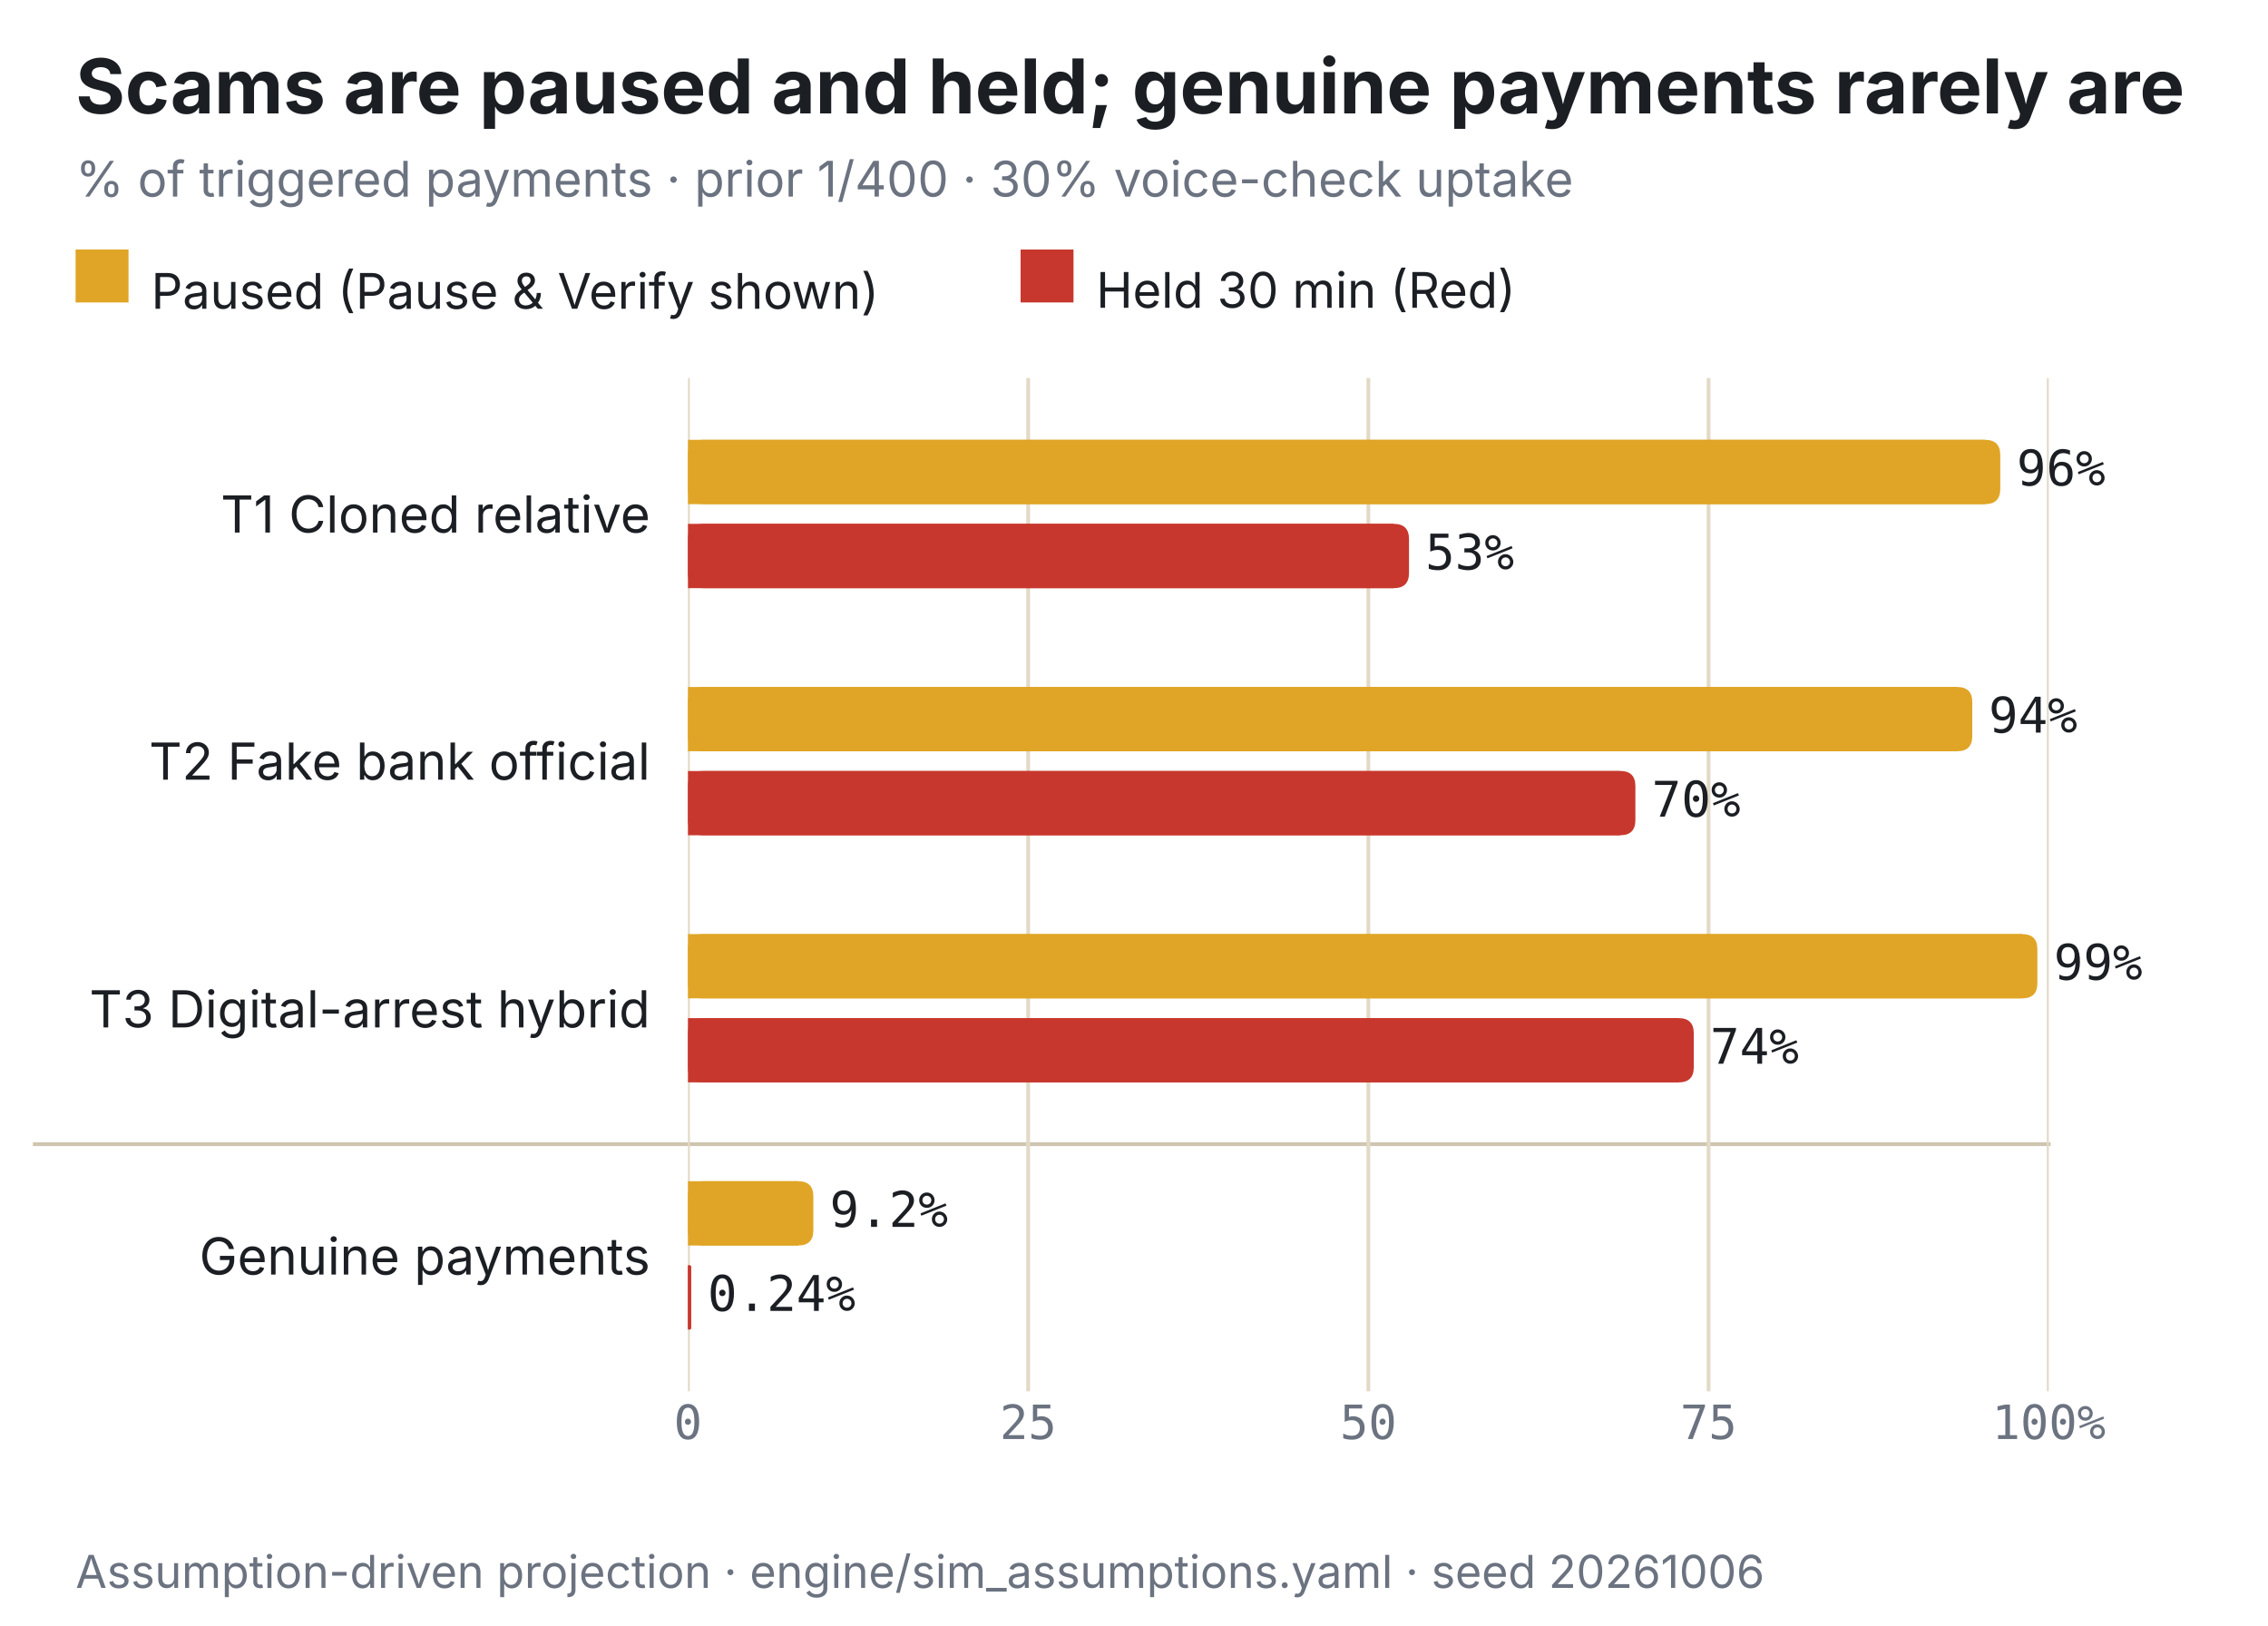
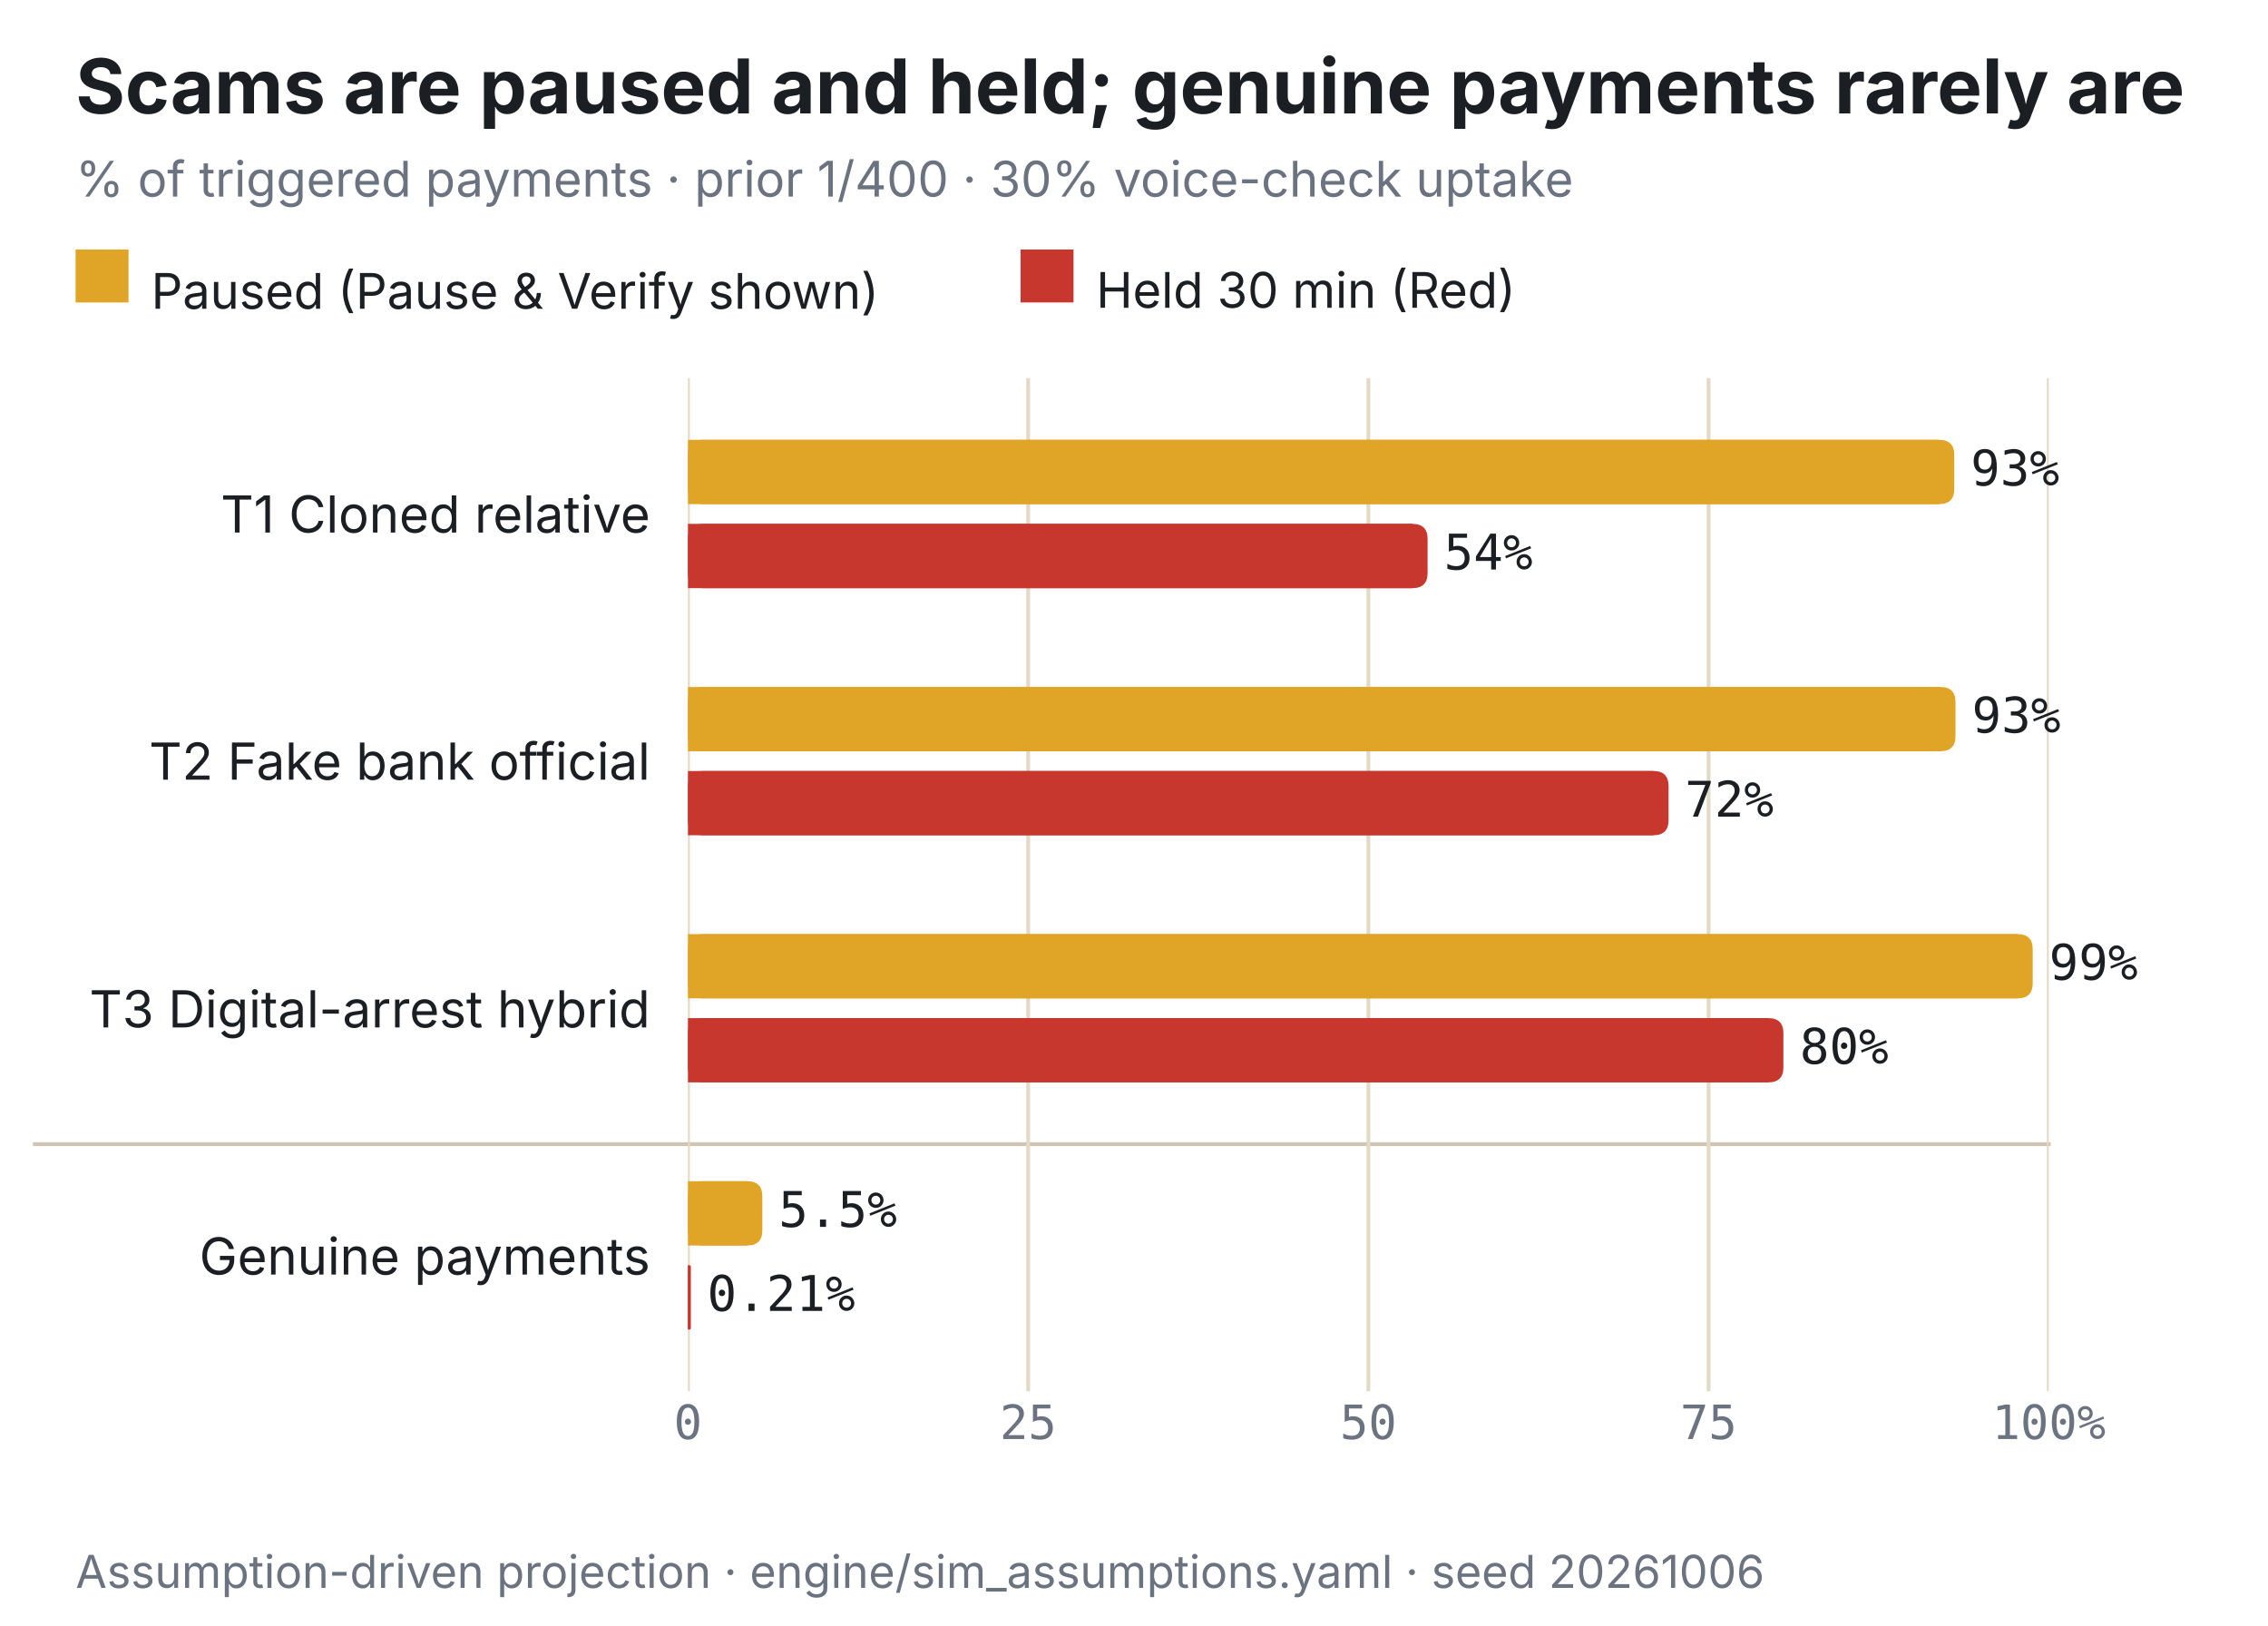
<svg xmlns="http://www.w3.org/2000/svg" width="600pt" height="430pt" viewBox="0 0 600 430" version="1.1">
  <defs>
    <style type="text/css">*{stroke-linejoin: round; stroke-linecap: butt}</style>
  </defs>
  <g id="figure_1">
    <g id="patch_1">
      <path d="M 0 430  L 600 430  L 600 0  L 0 0  L 0 430  z " style="fill: none; opacity: 0" />
    </g>
    <g id="axes_1">
      <g id="patch_2">
        <path d="M 182 368  L 542 368  L 542 100  L 182 100  L 182 368  z " style="fill: none" />
      </g>
      <g id="line2d_1">
        <path d="M 9.2 302.634  L 542 302.634  " style="fill: none; stroke: #cfc5b0; stroke-linecap: square" />
      </g>
      <g id="matplotlib.axis_1">
        <g id="xtick_1">
          <g id="line2d_2">
-             <path d="M 182 368  L 182 100  " clip-path="url(#p5ab4c177fb)" style="fill: none; stroke: #e2d9c6; stroke-linecap: square" />
+             <path d="M 182 368  L 182 100  " clip-path="url(#pe9d71089c5)" style="fill: none; stroke: #e2d9c6; stroke-linecap: square" />
          </g>
          <g id="line2d_3" />
          <g id="text_1">
            <text style="fill: #6b7280; font: 12.5px 'JetBrains Mono', 'DejaVu Sans Mono', 'Bitstream Vera Sans Mono', 'Computer Modern Typewriter', 'Andale Mono', 'Nimbus Mono L', 'Courier New', 'Courier', 'Fixed', 'Terminal', monospace; text-anchor: middle" x="182" y="380.625" transform="rotate(-0 182 380.625)">0</text>
          </g>
        </g>
        <g id="xtick_2">
          <g id="line2d_4">
-             <path d="M 272 368  L 272 100  " clip-path="url(#p5ab4c177fb)" style="fill: none; stroke: #e2d9c6; stroke-linecap: square" />
+             <path d="M 272 368  L 272 100  " clip-path="url(#pe9d71089c5)" style="fill: none; stroke: #e2d9c6; stroke-linecap: square" />
          </g>
          <g id="line2d_5" />
          <g id="text_2">
            <text style="fill: #6b7280; font: 12.5px 'JetBrains Mono', 'DejaVu Sans Mono', 'Bitstream Vera Sans Mono', 'Computer Modern Typewriter', 'Andale Mono', 'Nimbus Mono L', 'Courier New', 'Courier', 'Fixed', 'Terminal', monospace; text-anchor: middle" x="272" y="380.625" transform="rotate(-0 272 380.625)">25</text>
          </g>
        </g>
        <g id="xtick_3">
          <g id="line2d_6">
-             <path d="M 362 368  L 362 100  " clip-path="url(#p5ab4c177fb)" style="fill: none; stroke: #e2d9c6; stroke-linecap: square" />
+             <path d="M 362 368  L 362 100  " clip-path="url(#pe9d71089c5)" style="fill: none; stroke: #e2d9c6; stroke-linecap: square" />
          </g>
          <g id="line2d_7" />
          <g id="text_3">
            <text style="fill: #6b7280; font: 12.5px 'JetBrains Mono', 'DejaVu Sans Mono', 'Bitstream Vera Sans Mono', 'Computer Modern Typewriter', 'Andale Mono', 'Nimbus Mono L', 'Courier New', 'Courier', 'Fixed', 'Terminal', monospace; text-anchor: middle" x="362" y="380.625" transform="rotate(-0 362 380.625)">50</text>
          </g>
        </g>
        <g id="xtick_4">
          <g id="line2d_8">
-             <path d="M 452 368  L 452 100  " clip-path="url(#p5ab4c177fb)" style="fill: none; stroke: #e2d9c6; stroke-linecap: square" />
+             <path d="M 452 368  L 452 100  " clip-path="url(#pe9d71089c5)" style="fill: none; stroke: #e2d9c6; stroke-linecap: square" />
          </g>
          <g id="line2d_9" />
          <g id="text_4">
            <text style="fill: #6b7280; font: 12.5px 'JetBrains Mono', 'DejaVu Sans Mono', 'Bitstream Vera Sans Mono', 'Computer Modern Typewriter', 'Andale Mono', 'Nimbus Mono L', 'Courier New', 'Courier', 'Fixed', 'Terminal', monospace; text-anchor: middle" x="452" y="380.625" transform="rotate(-0 452 380.625)">75</text>
          </g>
        </g>
        <g id="xtick_5">
          <g id="line2d_10">
-             <path d="M 542 368  L 542 100  " clip-path="url(#p5ab4c177fb)" style="fill: none; stroke: #e2d9c6; stroke-linecap: square" />
+             <path d="M 542 368  L 542 100  " clip-path="url(#pe9d71089c5)" style="fill: none; stroke: #e2d9c6; stroke-linecap: square" />
          </g>
          <g id="line2d_11" />
          <g id="text_5">
            <text style="fill: #6b7280; font: 12.5px 'JetBrains Mono', 'DejaVu Sans Mono', 'Bitstream Vera Sans Mono', 'Computer Modern Typewriter', 'Andale Mono', 'Nimbus Mono L', 'Courier New', 'Courier', 'Fixed', 'Terminal', monospace; text-anchor: middle" x="542" y="380.625" transform="rotate(-0 542 380.625)">100%</text>
          </g>
        </g>
      </g>
      <g id="matplotlib.axis_2">
        <g id="ytick_1">
          <g id="line2d_12" />
          <g id="text_6">
            <text style="fill: #1b1f24; font: 13.5px 'Inter', 'Noto Sans Devanagari', 'DejaVu Sans', 'Bitstream Vera Sans', 'Computer Modern Sans Serif', 'Lucida Grande', 'Verdana', 'Geneva', 'Lucid', 'Arial', 'Helvetica', 'Avant Garde', sans-serif; text-anchor: end" x="172" y="140.862" transform="rotate(-0 172 140.8618)">T1 Cloned relative</text>
          </g>
        </g>
        <g id="ytick_2">
          <g id="line2d_13" />
          <g id="text_7">
            <text style="fill: #1b1f24; font: 13.5px 'Inter', 'Noto Sans Devanagari', 'DejaVu Sans', 'Bitstream Vera Sans', 'Computer Modern Sans Serif', 'Lucida Grande', 'Verdana', 'Geneva', 'Lucid', 'Arial', 'Helvetica', 'Avant Garde', sans-serif; text-anchor: end" x="172" y="206.228" transform="rotate(-0 172 206.2277)">T2 Fake bank official</text>
          </g>
        </g>
        <g id="ytick_3">
          <g id="line2d_14" />
          <g id="text_8">
            <text style="fill: #1b1f24; font: 13.5px 'Inter', 'Noto Sans Devanagari', 'DejaVu Sans', 'Bitstream Vera Sans', 'Computer Modern Sans Serif', 'Lucida Grande', 'Verdana', 'Geneva', 'Lucid', 'Arial', 'Helvetica', 'Avant Garde', sans-serif; text-anchor: end" x="172" y="271.755" transform="rotate(-0 172 271.7549)">T3 Digital-arrest hybrid</text>
          </g>
        </g>
        <g id="ytick_4">
          <g id="line2d_15" />
          <g id="text_9">
            <text style="fill: #1b1f24; font: 13.5px 'Inter', 'Noto Sans Devanagari', 'DejaVu Sans', 'Bitstream Vera Sans', 'Computer Modern Sans Serif', 'Lucida Grande', 'Verdana', 'Geneva', 'Lucid', 'Arial', 'Helvetica', 'Avant Garde', sans-serif; text-anchor: end" x="172" y="337.121" transform="rotate(-0 172 337.1208)">Genuine payments</text>
          </g>
        </g>
      </g>
      <g id="patch_3">
-         <path d="M 186 116.341  L 525.173 116.341  Q 529.173 116.341 529.173 120.341  L 529.173 129.337  Q 529.173 133.337 525.173 133.337  L 186 133.337  Q 182 133.337 182 129.337  L 182 120.341  Q 182 116.341 186 116.341  z " clip-path="url(#p5ab4c177fb)" style="fill: #e0a526" />
+         <path d="M 186 116.341  L 513.005 116.341  Q 517.005 116.341 517.005 120.341  L 517.005 129.337  Q 517.005 133.337 513.005 133.337  L 186 133.337  Q 182 133.337 182 129.337  L 182 120.341  Q 182 116.341 186 116.341  z " clip-path="url(#pe9d71089c5)" style="fill: #e0a526" />
      </g>
      <g id="patch_4">
-         <path d="M 182 116.341  L 525.173 116.341  L 525.173 133.337  L 182 133.337  z " clip-path="url(#p5ab4c177fb)" style="fill: #e0a526" />
+         <path d="M 182 116.341  L 513.005 116.341  L 513.005 133.337  L 182 133.337  z " clip-path="url(#pe9d71089c5)" style="fill: #e0a526" />
      </g>
      <g id="patch_5">
-         <path d="M 186 138.566  L 368.753 138.566  Q 372.753 138.566 372.753 142.566  L 372.753 151.561  Q 372.753 155.561 368.753 155.561  L 186 155.561  Q 182 155.561 182 151.561  L 182 142.566  Q 182 138.566 186 138.566  z " clip-path="url(#p5ab4c177fb)" style="fill: #c8372d" />
+         <path d="M 186 138.566  L 373.671 138.566  Q 377.671 138.566 377.671 142.566  L 377.671 151.561  Q 377.671 155.561 373.671 155.561  L 186 155.561  Q 182 155.561 182 151.561  L 182 142.566  Q 182 138.566 186 138.566  z " clip-path="url(#pe9d71089c5)" style="fill: #c8372d" />
      </g>
      <g id="patch_6">
-         <path d="M 182 138.566  L 368.753 138.566  L 368.753 155.561  L 182 155.561  z " clip-path="url(#p5ab4c177fb)" style="fill: #c8372d" />
+         <path d="M 182 138.566  L 373.671 138.566  L 373.671 155.561  L 182 155.561  z " clip-path="url(#pe9d71089c5)" style="fill: #c8372d" />
      </g>
      <g id="text_10">
-         <text style="fill: #1b1f24; font: 13px 'JetBrains Mono', 'DejaVu Sans Mono', 'Bitstream Vera Sans Mono', 'Computer Modern Typewriter', 'Andale Mono', 'Nimbus Mono L', 'Courier New', 'Courier', 'Fixed', 'Terminal', monospace; text-anchor: start" x="533.493" y="128.414" transform="rotate(-0 533.4932 128.414)">96%</text>
+         <text style="fill: #1b1f24; font: 13px 'JetBrains Mono', 'DejaVu Sans Mono', 'Bitstream Vera Sans Mono', 'Computer Modern Typewriter', 'Andale Mono', 'Nimbus Mono L', 'Courier New', 'Courier', 'Fixed', 'Terminal', monospace; text-anchor: start" x="521.325" y="128.414" transform="rotate(-0 521.3252 128.414)">93%</text>
      </g>
      <g id="text_11">
-         <text style="fill: #1b1f24; font: 13px 'JetBrains Mono', 'DejaVu Sans Mono', 'Bitstream Vera Sans Mono', 'Computer Modern Typewriter', 'Andale Mono', 'Nimbus Mono L', 'Courier New', 'Courier', 'Fixed', 'Terminal', monospace; text-anchor: start" x="377.073" y="150.638" transform="rotate(-0 377.0732 150.6384)">53%</text>
+         <text style="fill: #1b1f24; font: 13px 'JetBrains Mono', 'DejaVu Sans Mono', 'Bitstream Vera Sans Mono', 'Computer Modern Typewriter', 'Andale Mono', 'Nimbus Mono L', 'Courier New', 'Courier', 'Fixed', 'Terminal', monospace; text-anchor: start" x="381.991" y="150.638" transform="rotate(-0 381.9908 150.6384)">54%</text>
      </g>
      <g id="patch_7">
-         <path d="M 186 181.707  L 517.768 181.707  Q 521.768 181.707 521.768 185.707  L 521.768 194.702  Q 521.768 198.702 517.768 198.702  L 186 198.702  Q 182 198.702 182 194.702  L 182 185.707  Q 182 181.707 186 181.707  z " clip-path="url(#p5ab4c177fb)" style="fill: #e0a526" />
+         <path d="M 186 181.707  L 513.329 181.707  Q 517.329 181.707 517.329 185.707  L 517.329 194.702  Q 517.329 198.702 513.329 198.702  L 186 198.702  Q 182 198.702 182 194.702  L 182 185.707  Q 182 181.707 186 181.707  z " clip-path="url(#pe9d71089c5)" style="fill: #e0a526" />
      </g>
      <g id="patch_8">
-         <path d="M 182 181.707  L 517.768 181.707  L 517.768 198.702  L 182 198.702  z " clip-path="url(#p5ab4c177fb)" style="fill: #e0a526" />
+         <path d="M 182 181.707  L 513.329 181.707  L 513.329 198.702  L 182 198.702  z " clip-path="url(#pe9d71089c5)" style="fill: #e0a526" />
      </g>
      <g id="patch_9">
-         <path d="M 186 203.932  L 428.643 203.932  Q 432.643 203.932 432.643 207.932  L 432.643 216.927  Q 432.643 220.927 428.643 220.927  L 186 220.927  Q 182 220.927 182 216.927  L 182 207.932  Q 182 203.932 186 203.932  z " clip-path="url(#p5ab4c177fb)" style="fill: #c8372d" />
+         <path d="M 186 203.932  L 437.416 203.932  Q 441.416 203.932 441.416 207.932  L 441.416 216.927  Q 441.416 220.927 437.416 220.927  L 186 220.927  Q 182 220.927 182 216.927  L 182 207.932  Q 182 203.932 186 203.932  z " clip-path="url(#pe9d71089c5)" style="fill: #c8372d" />
      </g>
      <g id="patch_10">
-         <path d="M 182 203.932  L 428.643 203.932  L 428.643 220.927  L 182 220.927  z " clip-path="url(#p5ab4c177fb)" style="fill: #c8372d" />
+         <path d="M 182 203.932  L 437.416 203.932  L 437.416 220.927  L 182 220.927  z " clip-path="url(#pe9d71089c5)" style="fill: #c8372d" />
      </g>
      <g id="text_12">
-         <text style="fill: #1b1f24; font: 13px 'JetBrains Mono', 'DejaVu Sans Mono', 'Bitstream Vera Sans Mono', 'Computer Modern Typewriter', 'Andale Mono', 'Nimbus Mono L', 'Courier New', 'Courier', 'Fixed', 'Terminal', monospace; text-anchor: start" x="526.088" y="193.78" transform="rotate(-0 526.088 193.7799)">94%</text>
+         <text style="fill: #1b1f24; font: 13px 'JetBrains Mono', 'DejaVu Sans Mono', 'Bitstream Vera Sans Mono', 'Computer Modern Typewriter', 'Andale Mono', 'Nimbus Mono L', 'Courier New', 'Courier', 'Fixed', 'Terminal', monospace; text-anchor: start" x="521.649" y="193.78" transform="rotate(-0 521.6492 193.7799)">93%</text>
      </g>
      <g id="text_13">
-         <text style="fill: #1b1f24; font: 13px 'JetBrains Mono', 'DejaVu Sans Mono', 'Bitstream Vera Sans Mono', 'Computer Modern Typewriter', 'Andale Mono', 'Nimbus Mono L', 'Courier New', 'Courier', 'Fixed', 'Terminal', monospace; text-anchor: start" x="436.963" y="216.004" transform="rotate(-0 436.9628 216.0043)">70%</text>
+         <text style="fill: #1b1f24; font: 13px 'JetBrains Mono', 'DejaVu Sans Mono', 'Bitstream Vera Sans Mono', 'Computer Modern Typewriter', 'Andale Mono', 'Nimbus Mono L', 'Courier New', 'Courier', 'Fixed', 'Terminal', monospace; text-anchor: start" x="445.736" y="216.004" transform="rotate(-0 445.736 216.0043)">72%</text>
      </g>
      <g id="patch_11">
-         <path d="M 186 247.073  L 534.987 247.073  Q 538.987 247.073 538.987 251.073  L 538.987 260.068  Q 538.987 264.068 534.987 264.068  L 186 264.068  Q 182 264.068 182 260.068  L 182 251.073  Q 182 247.073 186 247.073  z " clip-path="url(#p5ab4c177fb)" style="fill: #e0a526" />
+         <path d="M 186 247.073  L 533.752 247.073  Q 537.752 247.073 537.752 251.073  L 537.752 260.068  Q 537.752 264.068 533.752 264.068  L 186 264.068  Q 182 264.068 182 260.068  L 182 251.073  Q 182 247.073 186 247.073  z " clip-path="url(#pe9d71089c5)" style="fill: #e0a526" />
      </g>
      <g id="patch_12">
-         <path d="M 182 247.073  L 534.987 247.073  L 534.987 264.068  L 182 264.068  z " clip-path="url(#p5ab4c177fb)" style="fill: #e0a526" />
+         <path d="M 182 247.073  L 533.752 247.073  L 533.752 264.068  L 182 264.068  z " clip-path="url(#pe9d71089c5)" style="fill: #e0a526" />
      </g>
      <g id="patch_13">
-         <path d="M 186 269.298  L 444.087 269.298  Q 448.087 269.298 448.087 273.298  L 448.087 282.293  Q 448.087 286.293 444.087 286.293  L 186 286.293  Q 182 286.293 182 282.293  L 182 273.298  Q 182 269.298 186 269.298  z " clip-path="url(#p5ab4c177fb)" style="fill: #c8372d" />
+         <path d="M 186 269.298  L 467.8 269.298  Q 471.8 269.298 471.8 273.298  L 471.8 282.293  Q 471.8 286.293 467.8 286.293  L 186 286.293  Q 182 286.293 182 282.293  L 182 273.298  Q 182 269.298 186 269.298  z " clip-path="url(#pe9d71089c5)" style="fill: #c8372d" />
      </g>
      <g id="patch_14">
-         <path d="M 182 269.298  L 444.087 269.298  L 444.087 286.293  L 182 286.293  z " clip-path="url(#p5ab4c177fb)" style="fill: #c8372d" />
+         <path d="M 182 269.298  L 467.8 269.298  L 467.8 286.293  L 182 286.293  z " clip-path="url(#pe9d71089c5)" style="fill: #c8372d" />
      </g>
      <g id="text_14">
-         <text style="fill: #1b1f24; font: 13px 'JetBrains Mono', 'DejaVu Sans Mono', 'Bitstream Vera Sans Mono', 'Computer Modern Typewriter', 'Andale Mono', 'Nimbus Mono L', 'Courier New', 'Courier', 'Fixed', 'Terminal', monospace; text-anchor: start" x="543.307" y="259.146" transform="rotate(-0 543.3068 259.1457)">99%</text>
+         <text style="fill: #1b1f24; font: 13px 'JetBrains Mono', 'DejaVu Sans Mono', 'Bitstream Vera Sans Mono', 'Computer Modern Typewriter', 'Andale Mono', 'Nimbus Mono L', 'Courier New', 'Courier', 'Fixed', 'Terminal', monospace; text-anchor: start" x="542.072" y="259.146" transform="rotate(-0 542.072 259.1457)">99%</text>
      </g>
      <g id="text_15">
-         <text style="fill: #1b1f24; font: 13px 'JetBrains Mono', 'DejaVu Sans Mono', 'Bitstream Vera Sans Mono', 'Computer Modern Typewriter', 'Andale Mono', 'Nimbus Mono L', 'Courier New', 'Courier', 'Fixed', 'Terminal', monospace; text-anchor: start" x="452.407" y="281.37" transform="rotate(-0 452.4068 281.3701)">74%</text>
+         <text style="fill: #1b1f24; font: 13px 'JetBrains Mono', 'DejaVu Sans Mono', 'Bitstream Vera Sans Mono', 'Computer Modern Typewriter', 'Andale Mono', 'Nimbus Mono L', 'Courier New', 'Courier', 'Fixed', 'Terminal', monospace; text-anchor: start" x="476.12" y="281.37" transform="rotate(-0 476.12 281.3701)">80%</text>
      </g>
      <g id="patch_15">
-         <path d="M 186 312.439  L 211.17 312.439  Q 215.17 312.439 215.17 316.439  L 215.17 325.434  Q 215.17 329.434 211.17 329.434  L 186 329.434  Q 182 329.434 182 325.434  L 182 316.439  Q 182 312.439 186 312.439  z " clip-path="url(#p5ab4c177fb)" style="fill: #e0a526" />
+         <path d="M 186 312.439  L 197.674 312.439  Q 201.674 312.439 201.674 316.439  L 201.674 325.434  Q 201.674 329.434 197.674 329.434  L 186 329.434  Q 182 329.434 182 325.434  L 182 316.439  Q 182 312.439 186 312.439  z " clip-path="url(#pe9d71089c5)" style="fill: #e0a526" />
      </g>
      <g id="patch_16">
-         <path d="M 182 312.439  L 211.17 312.439  L 211.17 329.434  L 182 329.434  z " clip-path="url(#p5ab4c177fb)" style="fill: #e0a526" />
+         <path d="M 182 312.439  L 197.674 312.439  L 197.674 329.434  L 182 329.434  z " clip-path="url(#pe9d71089c5)" style="fill: #e0a526" />
      </g>
      <g id="patch_17">
-         <path d="M 182.434 334.663  L 182.434 334.663  Q 182.868 334.663 182.868 335.097  L 182.868 351.225  Q 182.868 351.659 182.434 351.659  L 182.434 351.659  Q 182 351.659 182 351.225  L 182 335.097  Q 182 334.663 182.434 334.663  z " clip-path="url(#p5ab4c177fb)" style="fill: #c8372d" />
+         <path d="M 182.383 334.663  L 182.383 334.663  Q 182.767 334.663 182.767 335.047  L 182.767 351.275  Q 182.767 351.659 182.383 351.659  L 182.383 351.659  Q 182 351.659 182 351.275  L 182 335.047  Q 182 334.663 182.383 334.663  z " clip-path="url(#pe9d71089c5)" style="fill: #c8372d" />
      </g>
      <g id="patch_18">
-         <path d="M 182 334.663  L 182.434 334.663  L 182.434 351.659  L 182 351.659  z " clip-path="url(#p5ab4c177fb)" style="fill: #c8372d" />
+         <path d="M 182 334.663  L 182.383 334.663  L 182.383 351.659  L 182 351.659  z " clip-path="url(#pe9d71089c5)" style="fill: #c8372d" />
      </g>
      <g id="text_16">
-         <text style="fill: #1b1f24; font: 13px 'JetBrains Mono', 'DejaVu Sans Mono', 'Bitstream Vera Sans Mono', 'Computer Modern Typewriter', 'Andale Mono', 'Nimbus Mono L', 'Courier New', 'Courier', 'Fixed', 'Terminal', monospace; text-anchor: start" x="219.49" y="324.512" transform="rotate(-0 219.4904 324.5116)">9.2%</text>
+         <text style="fill: #1b1f24; font: 13px 'JetBrains Mono', 'DejaVu Sans Mono', 'Bitstream Vera Sans Mono', 'Computer Modern Typewriter', 'Andale Mono', 'Nimbus Mono L', 'Courier New', 'Courier', 'Fixed', 'Terminal', monospace; text-anchor: start" x="205.994" y="324.512" transform="rotate(-0 205.994 324.5116)">5.5%</text>
      </g>
      <g id="text_17">
-         <text style="fill: #1b1f24; font: 13px 'JetBrains Mono', 'DejaVu Sans Mono', 'Bitstream Vera Sans Mono', 'Computer Modern Typewriter', 'Andale Mono', 'Nimbus Mono L', 'Courier New', 'Courier', 'Fixed', 'Terminal', monospace; text-anchor: start" x="187.188" y="346.736" transform="rotate(-0 187.1876 346.736)">0.24%</text>
+         <text style="fill: #1b1f24; font: 13px 'JetBrains Mono', 'DejaVu Sans Mono', 'Bitstream Vera Sans Mono', 'Computer Modern Typewriter', 'Andale Mono', 'Nimbus Mono L', 'Courier New', 'Courier', 'Fixed', 'Terminal', monospace; text-anchor: start" x="187.087" y="346.736" transform="rotate(-0 187.0868 346.736)">0.21%</text>
      </g>
    </g>
    <g id="patch_19">
      <path d="M 20 80  L 34 80  L 34 66  L 20 66  z " style="fill: #e0a526" />
    </g>
    <g id="patch_20">
      <path d="M 270 80  L 284 80  L 284 66  L 270 66  z " style="fill: #c8372d" />
    </g>
    <g id="text_18">
      <text style="fill: #1b1f24; font: 700 20px 'Space Grotesk', 'Space Grotesk Light', 'Inter', 'DejaVu Sans', 'Bitstream Vera Sans', 'Computer Modern Sans Serif', 'Lucida Grande', 'Verdana', 'Geneva', 'Lucid', 'Arial', 'Helvetica', 'Avant Garde', sans-serif; text-anchor: start" x="20" y="30" transform="rotate(-0 20 30)">Scams are paused and held; genuine payments rarely are</text>
    </g>
    <g id="text_19">
      <text style="fill: #6b7280; font: 13px 'Inter', 'Noto Sans Devanagari', 'DejaVu Sans', 'Bitstream Vera Sans', 'Computer Modern Sans Serif', 'Lucida Grande', 'Verdana', 'Geneva', 'Lucid', 'Arial', 'Helvetica', 'Avant Garde', sans-serif; text-anchor: start" x="20" y="52" transform="rotate(-0 20 52)">% of triggered payments · prior 1/400 · 30% voice-check uptake</text>
    </g>
    <g id="text_20">
      <text style="fill: #1b1f24; font: 13px 'Inter', 'Noto Sans Devanagari', 'DejaVu Sans', 'Bitstream Vera Sans', 'Computer Modern Sans Serif', 'Lucida Grande', 'Verdana', 'Geneva', 'Lucid', 'Arial', 'Helvetica', 'Avant Garde', sans-serif; text-anchor: start" x="40" y="81.666" transform="rotate(-0 40 81.66641)">Paused (Pause &amp; Verify shown)</text>
    </g>
    <g id="text_21">
      <text style="fill: #1b1f24; font: 13px 'Inter', 'Noto Sans Devanagari', 'DejaVu Sans', 'Bitstream Vera Sans', 'Computer Modern Sans Serif', 'Lucida Grande', 'Verdana', 'Geneva', 'Lucid', 'Arial', 'Helvetica', 'Avant Garde', sans-serif; text-anchor: start" x="290" y="81.402" transform="rotate(-0 290 81.40234)">Held 30 min (Red)</text>
    </g>
    <g id="text_22">
      <text style="fill: #6b7280; font: 12px 'Inter', 'Noto Sans Devanagari', 'DejaVu Sans', 'Bitstream Vera Sans', 'Computer Modern Sans Serif', 'Lucida Grande', 'Verdana', 'Geneva', 'Lucid', 'Arial', 'Helvetica', 'Avant Garde', sans-serif; text-anchor: start" x="20" y="420" transform="rotate(-0 20 420)">Assumption-driven projection · engine/sim_assumptions.yaml · seed 20261006</text>
    </g>
  </g>
  <defs>
-     <clipPath id="p5ab4c177fb">
+     <clipPath id="pe9d71089c5">
      <rect x="182" y="100" width="360" height="268" />
    </clipPath>
  </defs>
</svg>
